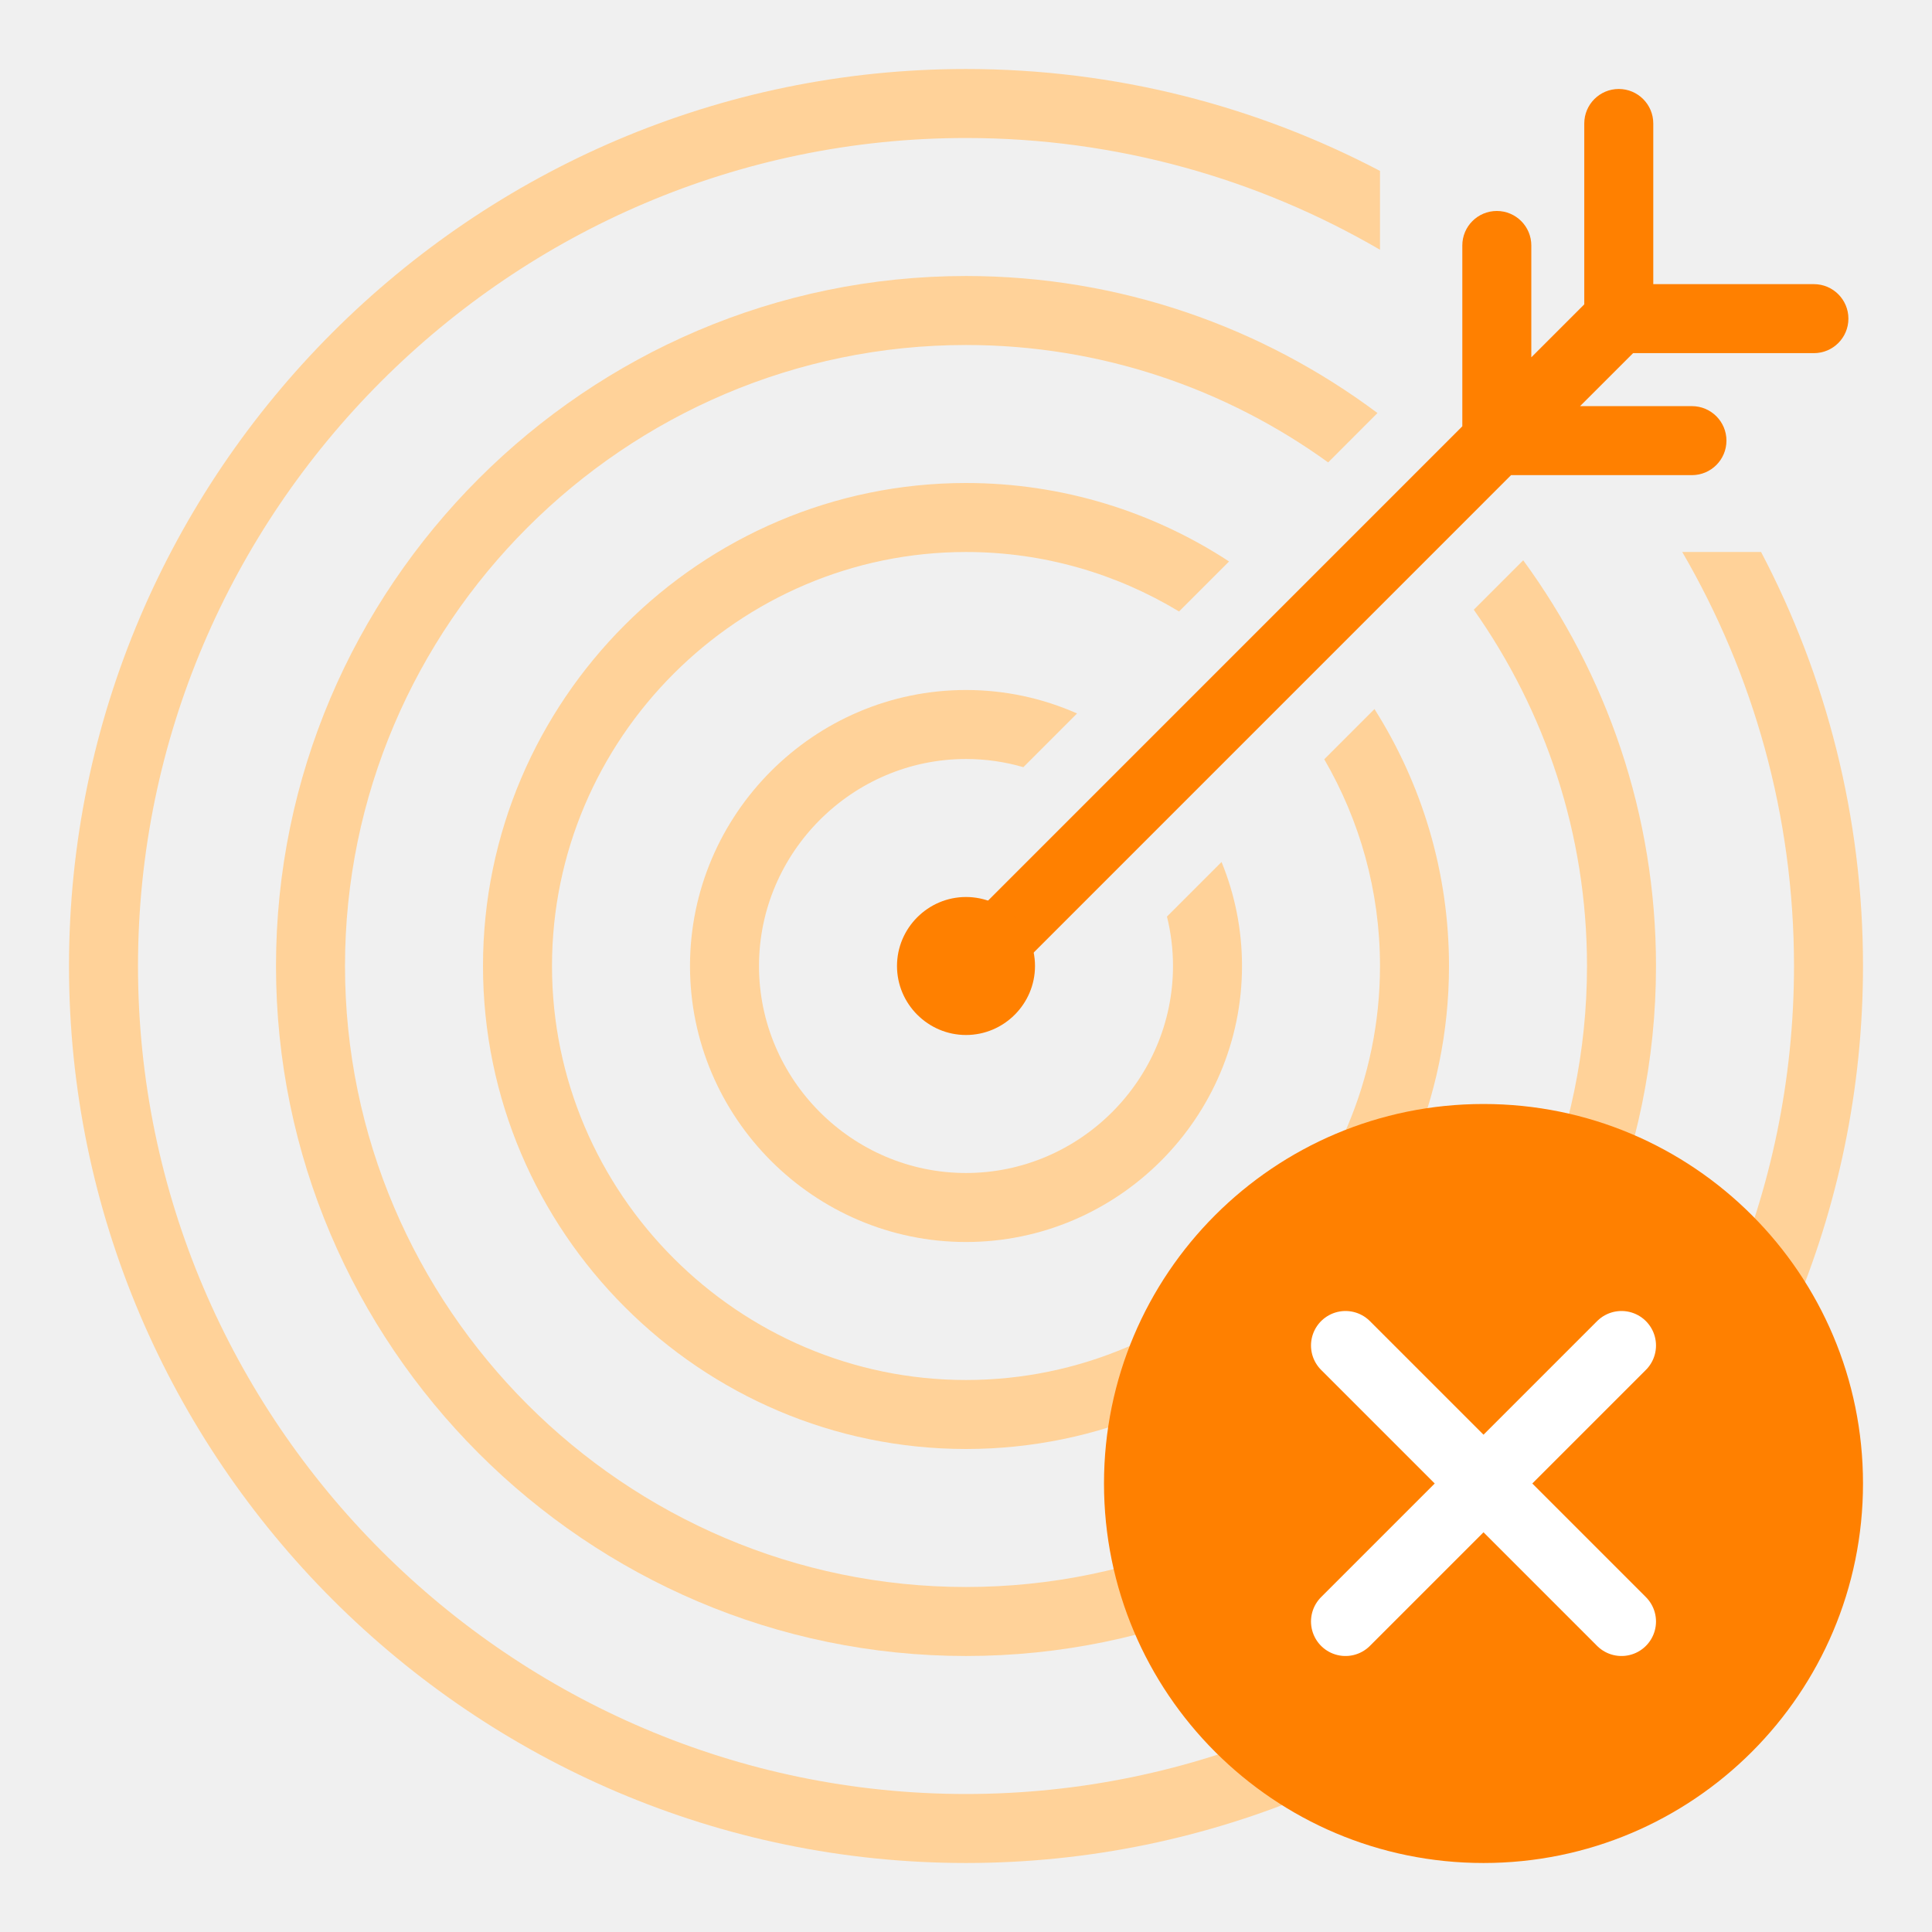
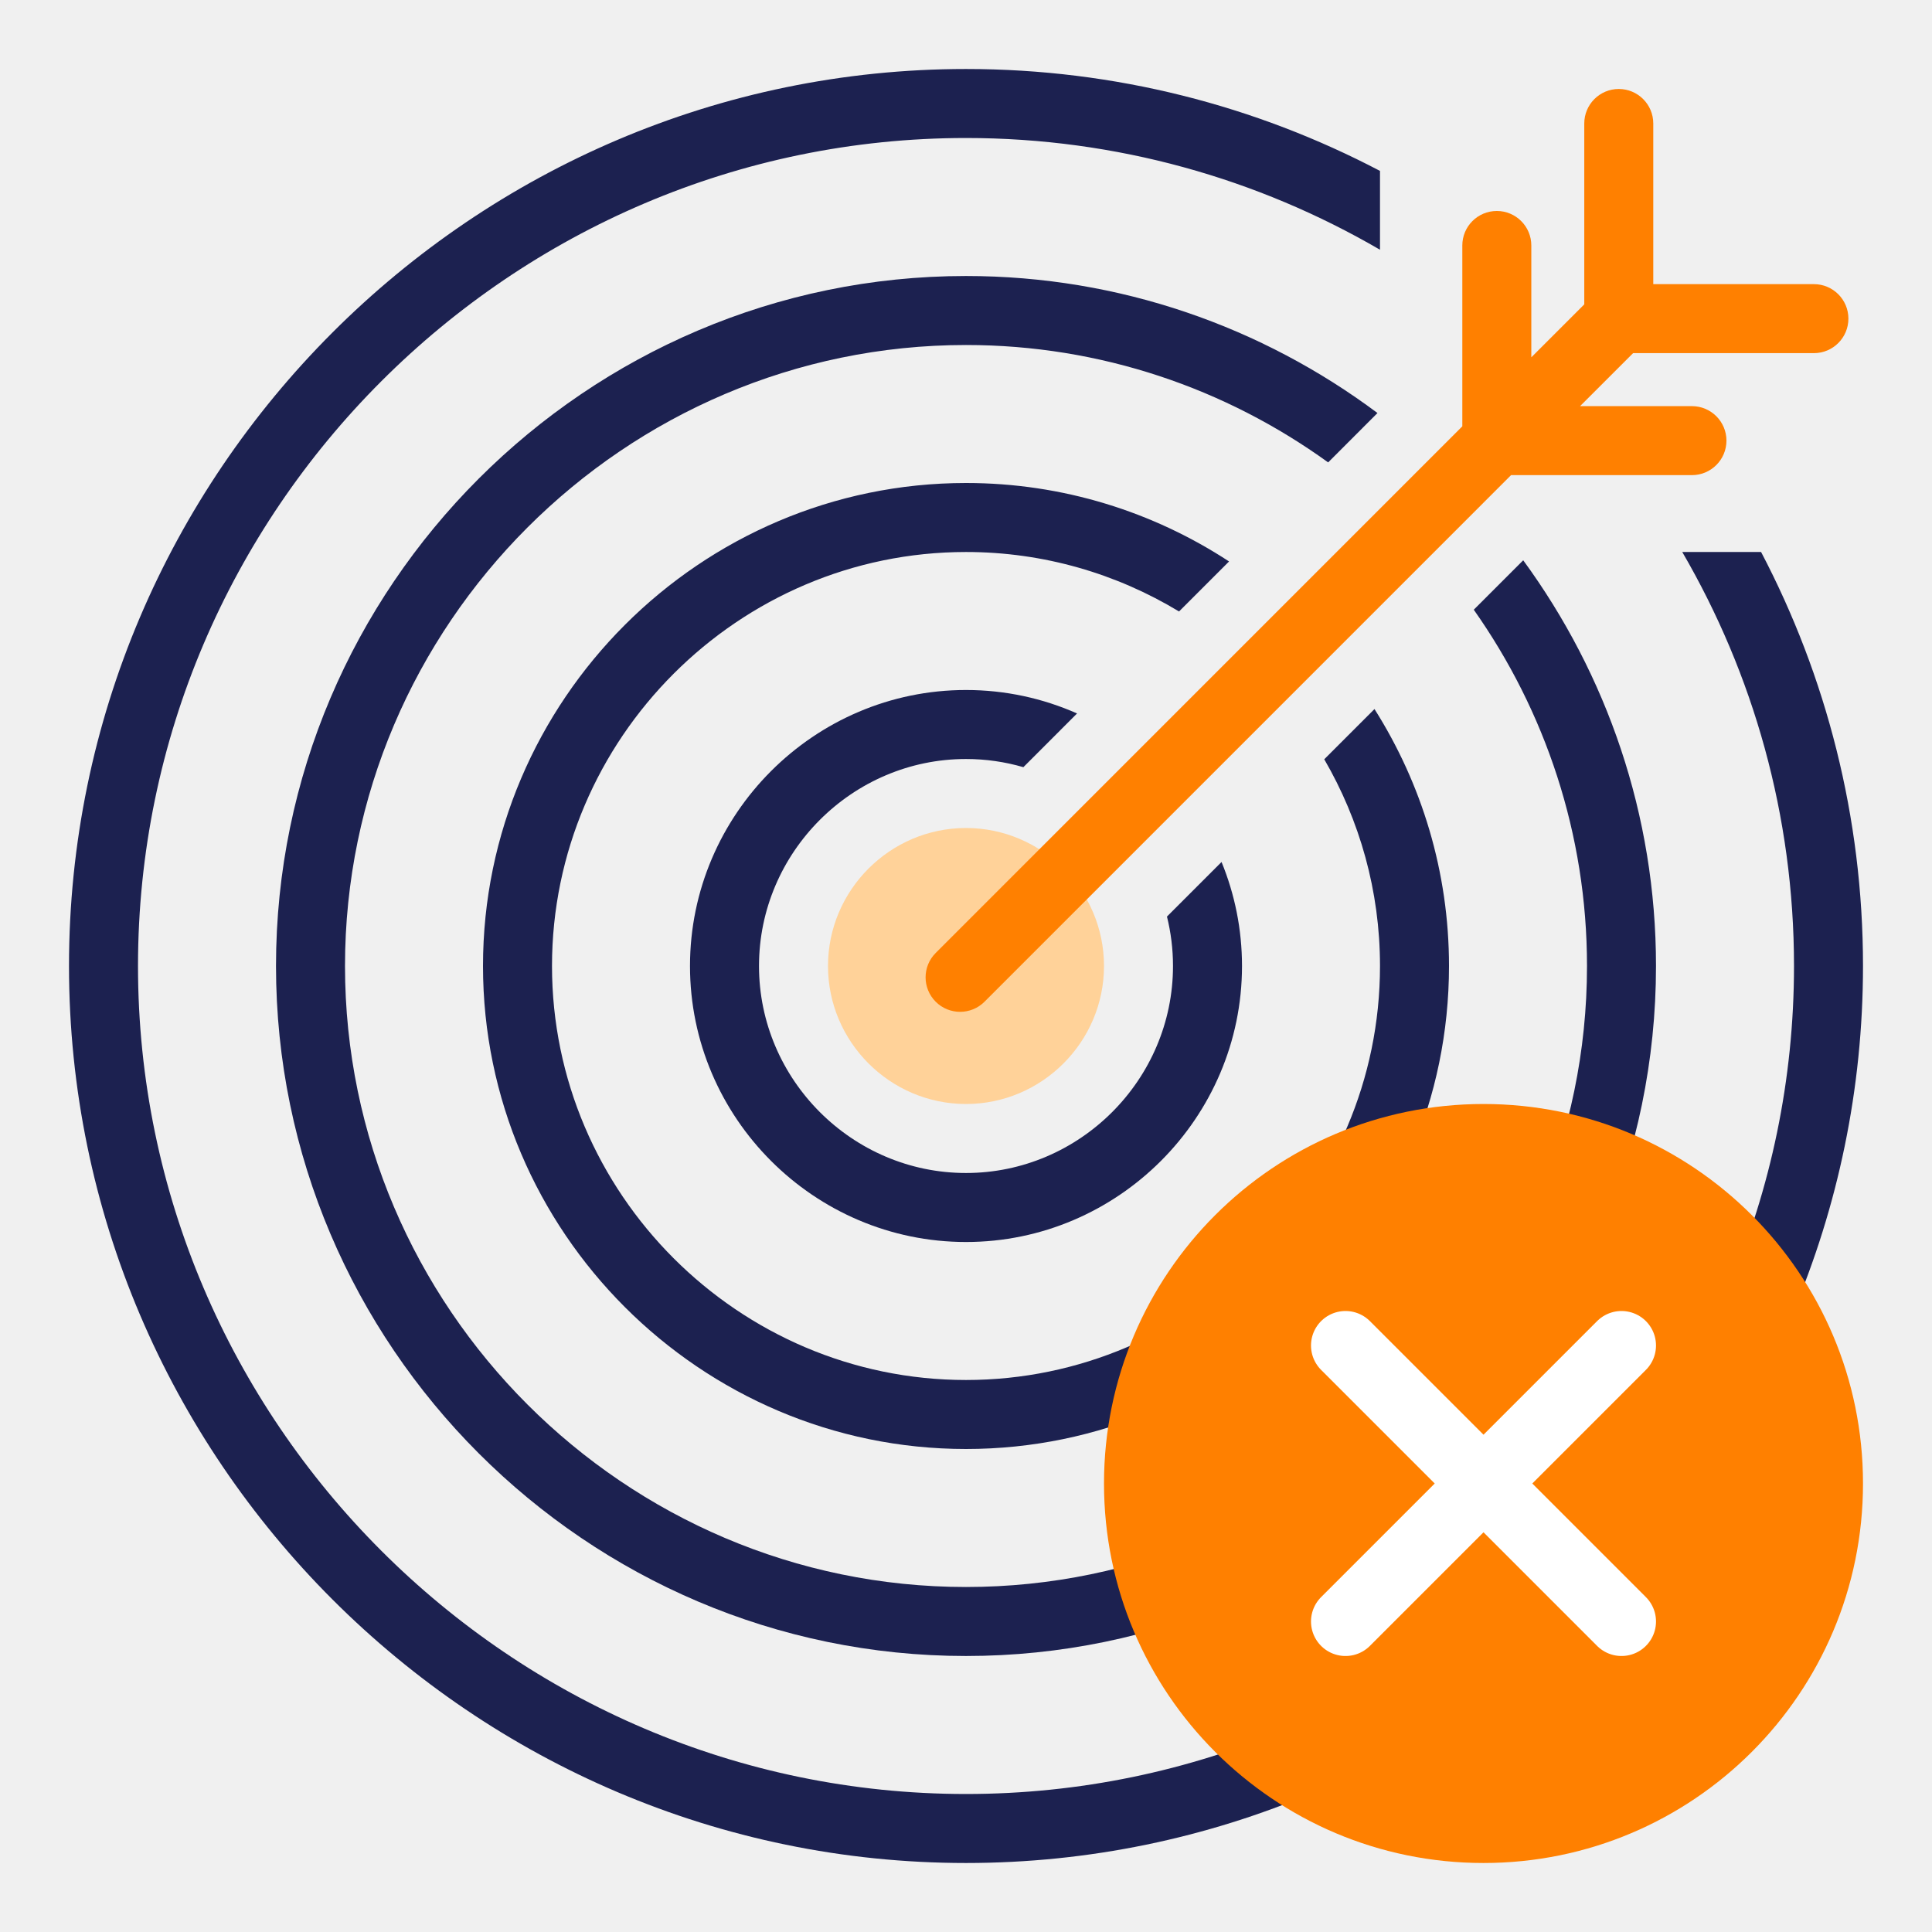
<svg xmlns="http://www.w3.org/2000/svg" width="56" height="56" viewBox="0 0 56 56" fill="none">
-   <path d="M4 28C4 41.195 14.805 52 28 52C41.195 52 52 41.195 52 28C52 23.637 50.819 19.536 48.761 16H51.046C52.932 19.595 54 23.679 54 28C54 42.3 42.3 54 28 54C13.7 54 2 42.3 2 28C2 13.7 13.7 2 28 2C32.321 2 36.405 3.068 40 4.954V7.239C36.464 5.181 32.363 4 28 4C14.805 4 4 14.805 4 28Z" fill="#FFD299" />
-   <path d="M39.927 11.972C36.591 9.48 32.46 8 28 8C17 8 8 17 8 28C8 39 17 48 28 48C39 48 48 39 48 28C48 23.614 46.569 19.546 44.151 16.24L42.718 17.673C44.784 20.602 46 24.167 46 28C46 37.895 37.895 46 28 46C18.105 46 10 37.895 10 28C10 18.105 18.105 10 28 10C31.908 10 35.536 11.264 38.497 13.403L39.927 11.972Z" fill="#FFD299" />
-   <path d="M35.625 16.274C33.428 14.837 30.807 14 28 14C20.3 14 14 20.3 14 28C14 35.7 20.3 42 28 42C35.7 42 42 35.7 42 28C42 25.268 41.207 22.712 39.84 20.552L38.384 22.008C39.411 23.774 40 25.822 40 28C40 34.595 34.595 40 28 40C21.405 40 16 34.595 16 28C16 21.405 21.405 16 28 16C30.253 16 32.368 16.631 34.175 17.724L35.625 16.274Z" fill="#FFD299" />
-   <path d="M31.219 20.68C30.233 20.243 29.143 20 28 20C23.6 20 20 23.6 20 28C20 32.4 23.6 36 28 36C32.4 36 36 32.4 36 28C36 26.935 35.789 25.916 35.407 24.985L33.825 26.567C33.939 27.026 34 27.506 34 28C34 31.295 31.295 34 28 34C24.705 34 22 31.295 22 28C22 24.705 24.705 22 28 22C28.576 22 29.134 22.083 29.663 22.237L31.219 20.68Z" fill="#FFD299" />
+   <path d="M4 28C4 41.195 14.805 52 28 52C41.195 52 52 41.195 52 28C52 23.637 50.819 19.536 48.761 16H51.046C52.932 19.595 54 23.679 54 28C54 42.3 42.3 54 28 54C13.7 54 2 42.3 2 28C2 13.7 13.7 2 28 2C32.321 2 36.405 3.068 40 4.954V7.239C36.464 5.181 32.363 4 28 4C14.805 4 4 14.805 4 28Z" fill="#1C2150" />
+   <path d="M39.927 11.972C36.591 9.48 32.46 8 28 8C17 8 8 17 8 28C8 39 17 48 28 48C39 48 48 39 48 28C48 23.614 46.569 19.546 44.151 16.24L42.718 17.673C44.784 20.602 46 24.167 46 28C46 37.895 37.895 46 28 46C18.105 46 10 37.895 10 28C10 18.105 18.105 10 28 10C31.908 10 35.536 11.264 38.497 13.403L39.927 11.972Z" fill="#1C2150" />
+   <path d="M35.625 16.274C33.428 14.837 30.807 14 28 14C20.3 14 14 20.3 14 28C14 35.7 20.3 42 28 42C35.7 42 42 35.7 42 28C42 25.268 41.207 22.712 39.84 20.552L38.384 22.008C39.411 23.774 40 25.822 40 28C40 34.595 34.595 40 28 40C21.405 40 16 34.595 16 28C16 21.405 21.405 16 28 16C30.253 16 32.368 16.631 34.175 17.724L35.625 16.274Z" fill="#1C2150" />
+   <path d="M31.219 20.68C30.233 20.243 29.143 20 28 20C23.6 20 20 23.6 20 28C20 32.4 23.6 36 28 36C32.4 36 36 32.4 36 28C36 26.935 35.789 25.916 35.407 24.985L33.825 26.567C33.939 27.026 34 27.506 34 28C34 31.295 31.295 34 28 34C24.705 34 22 31.295 22 28C22 24.705 24.705 22 28 22C28.576 22 29.134 22.083 29.663 22.237L31.219 20.68Z" fill="#1C2150" />
+   <path d="M28 32C25.8 32 24 30.2 24 28C24 25.8 25.8 24 28 24C30.2 24 32 25.8 32 28C32 30.2 30.2 32 28 32Z" fill="#FFD299" />
  <path d="M47.921 3.579C47.921 3.027 47.473 2.579 46.921 2.579C46.368 2.579 45.921 3.027 45.921 3.579V8.822L44.386 10.357V7.115C44.386 6.563 43.938 6.115 43.386 6.115C42.833 6.115 42.386 6.563 42.386 7.115L42.386 12.357L27.122 27.622C26.731 28.012 26.731 28.645 27.122 29.036C27.512 29.426 28.145 29.426 28.536 29.036L43.799 13.772L49.042 13.772C49.594 13.772 50.042 13.324 50.042 12.772C50.042 12.22 49.594 11.772 49.042 11.772L45.799 11.772L47.336 10.236L52.577 10.236C53.129 10.236 53.577 9.788 53.577 9.236C53.577 8.684 53.129 8.236 52.577 8.236L47.921 8.236V3.579Z" fill="#FF8000" />
-   <path d="M28 30C26.9 30 26 29.1 26 28C26 26.9 26.9 26 28 26C29.1 26 30 26.9 30 28C30 29.1 29.1 30 28 30Z" fill="#FF8000" />
  <circle cx="43" cy="43" r="11" fill="#FF8000" />
  <path d="M39 47L47 39" stroke="white" stroke-width="2" stroke-linecap="round" />
  <path d="M47 47L39 39" stroke="white" stroke-width="2" stroke-linecap="round" />
</svg>
